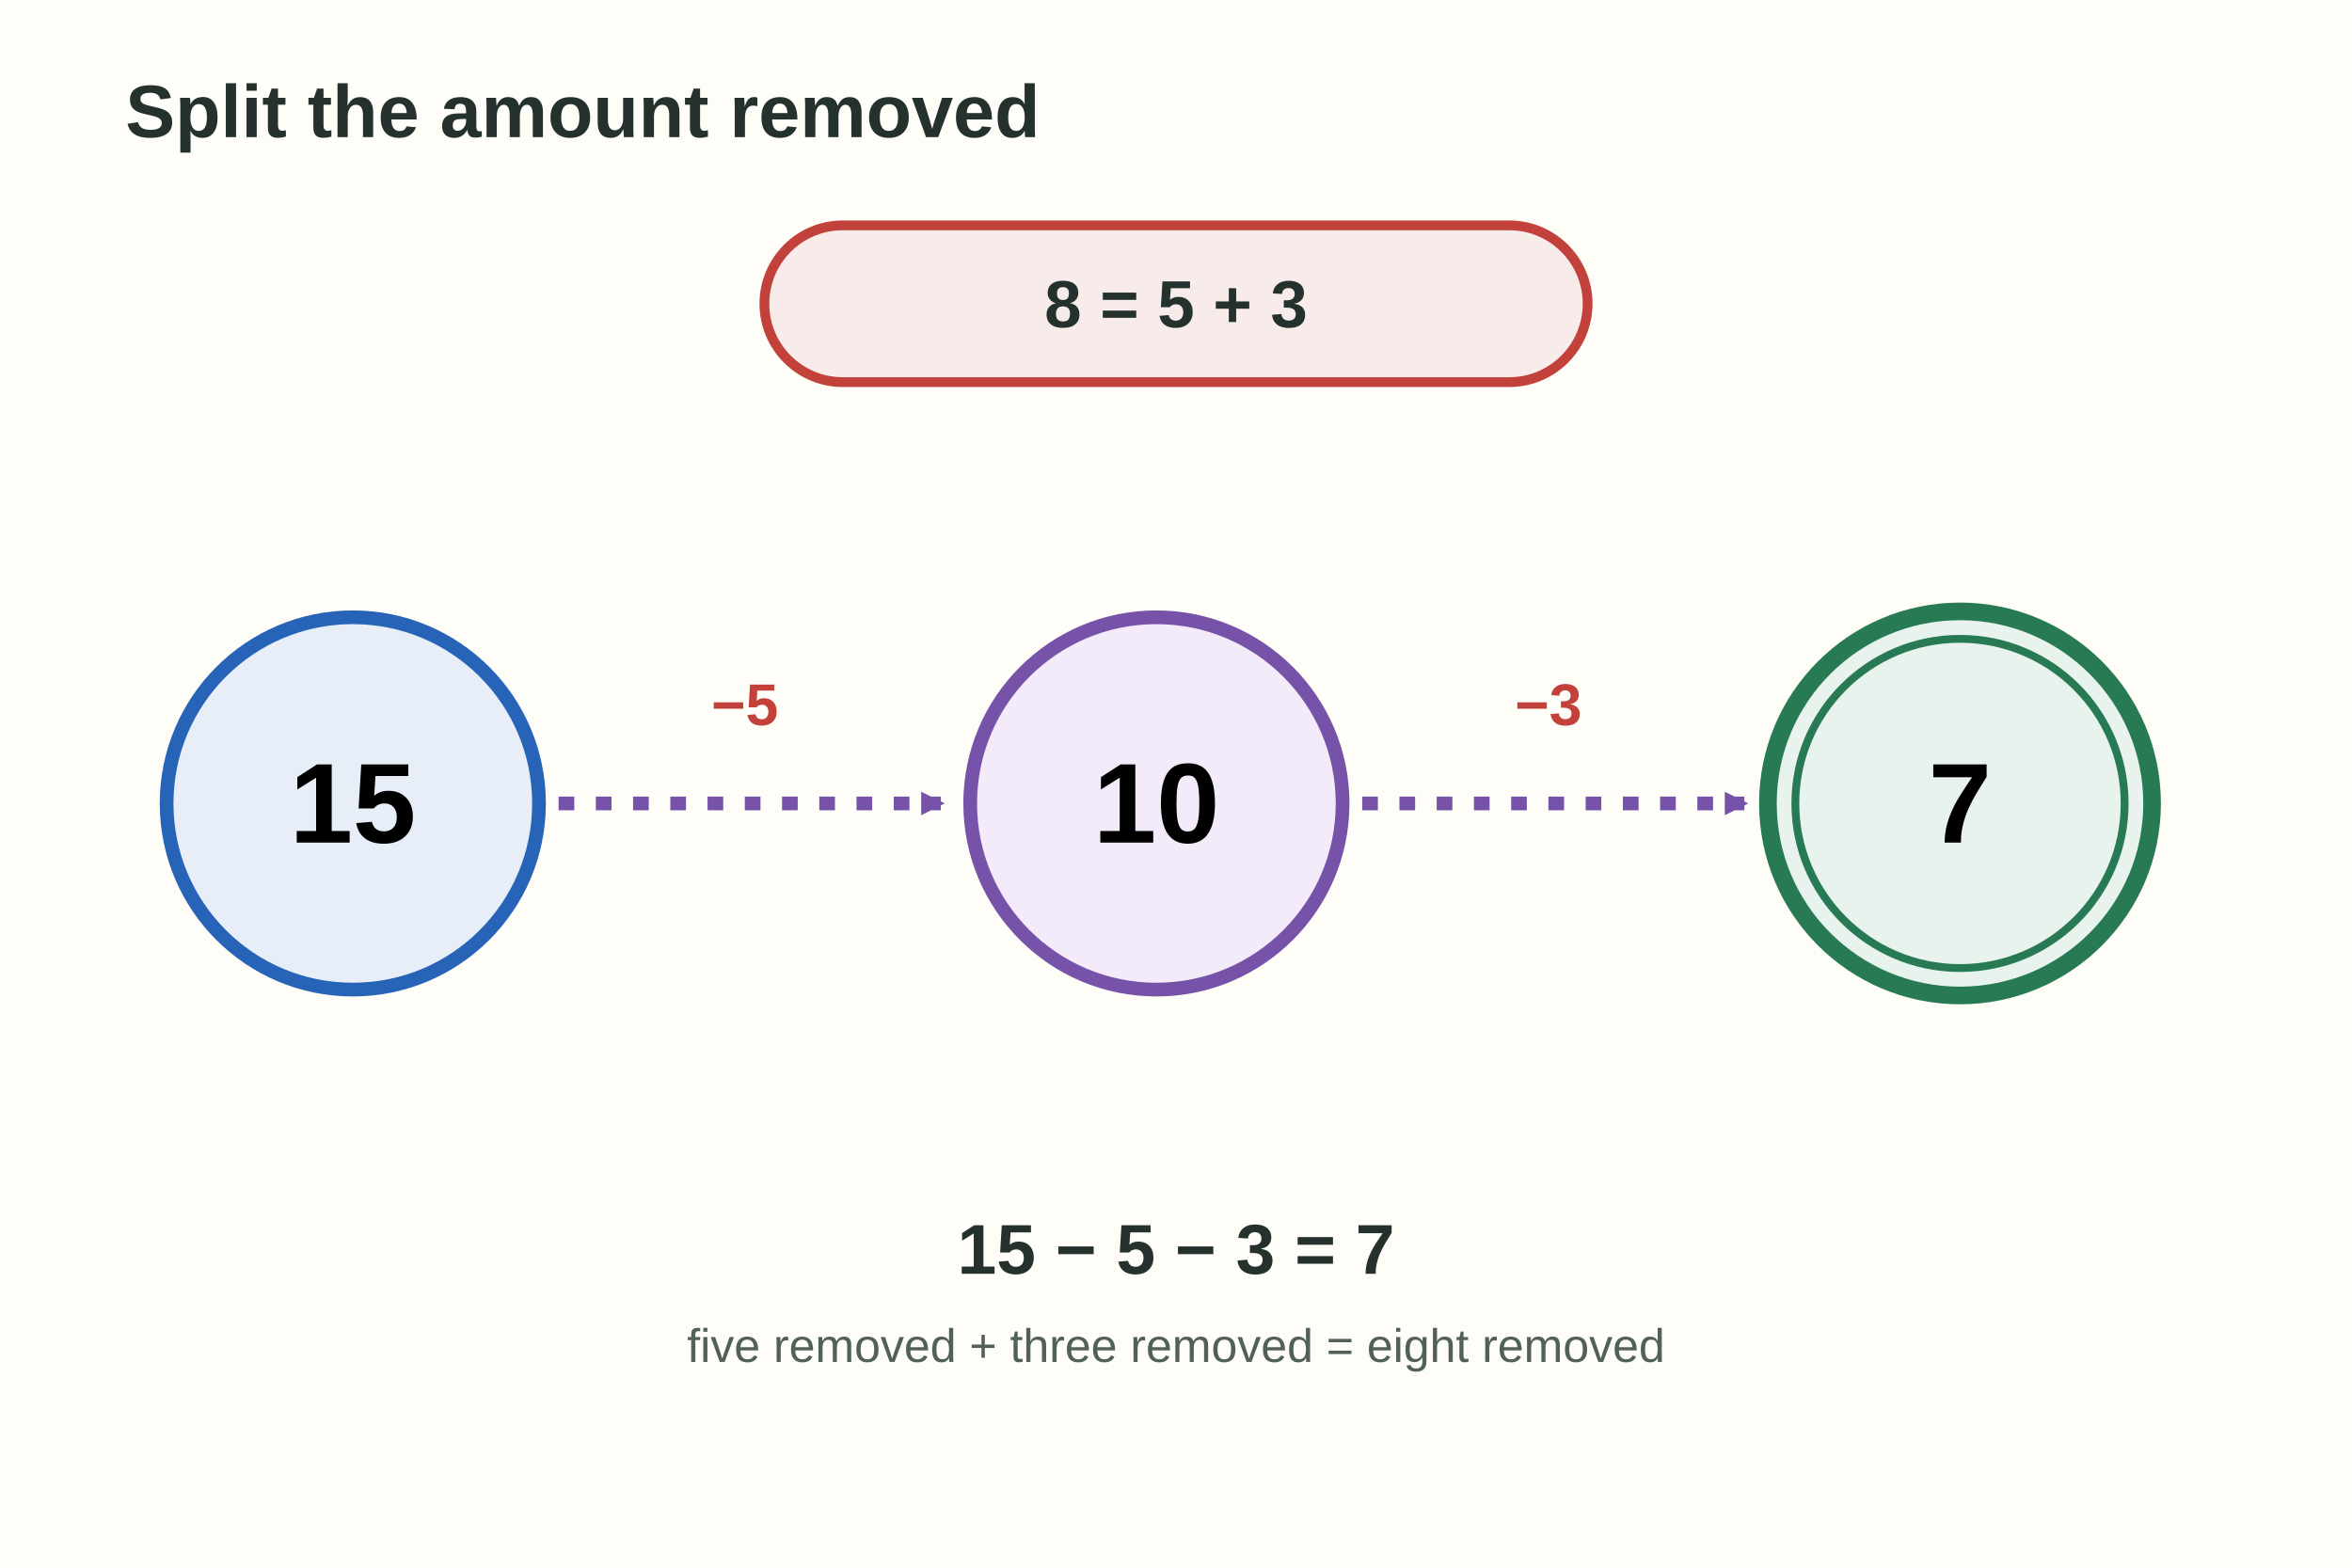
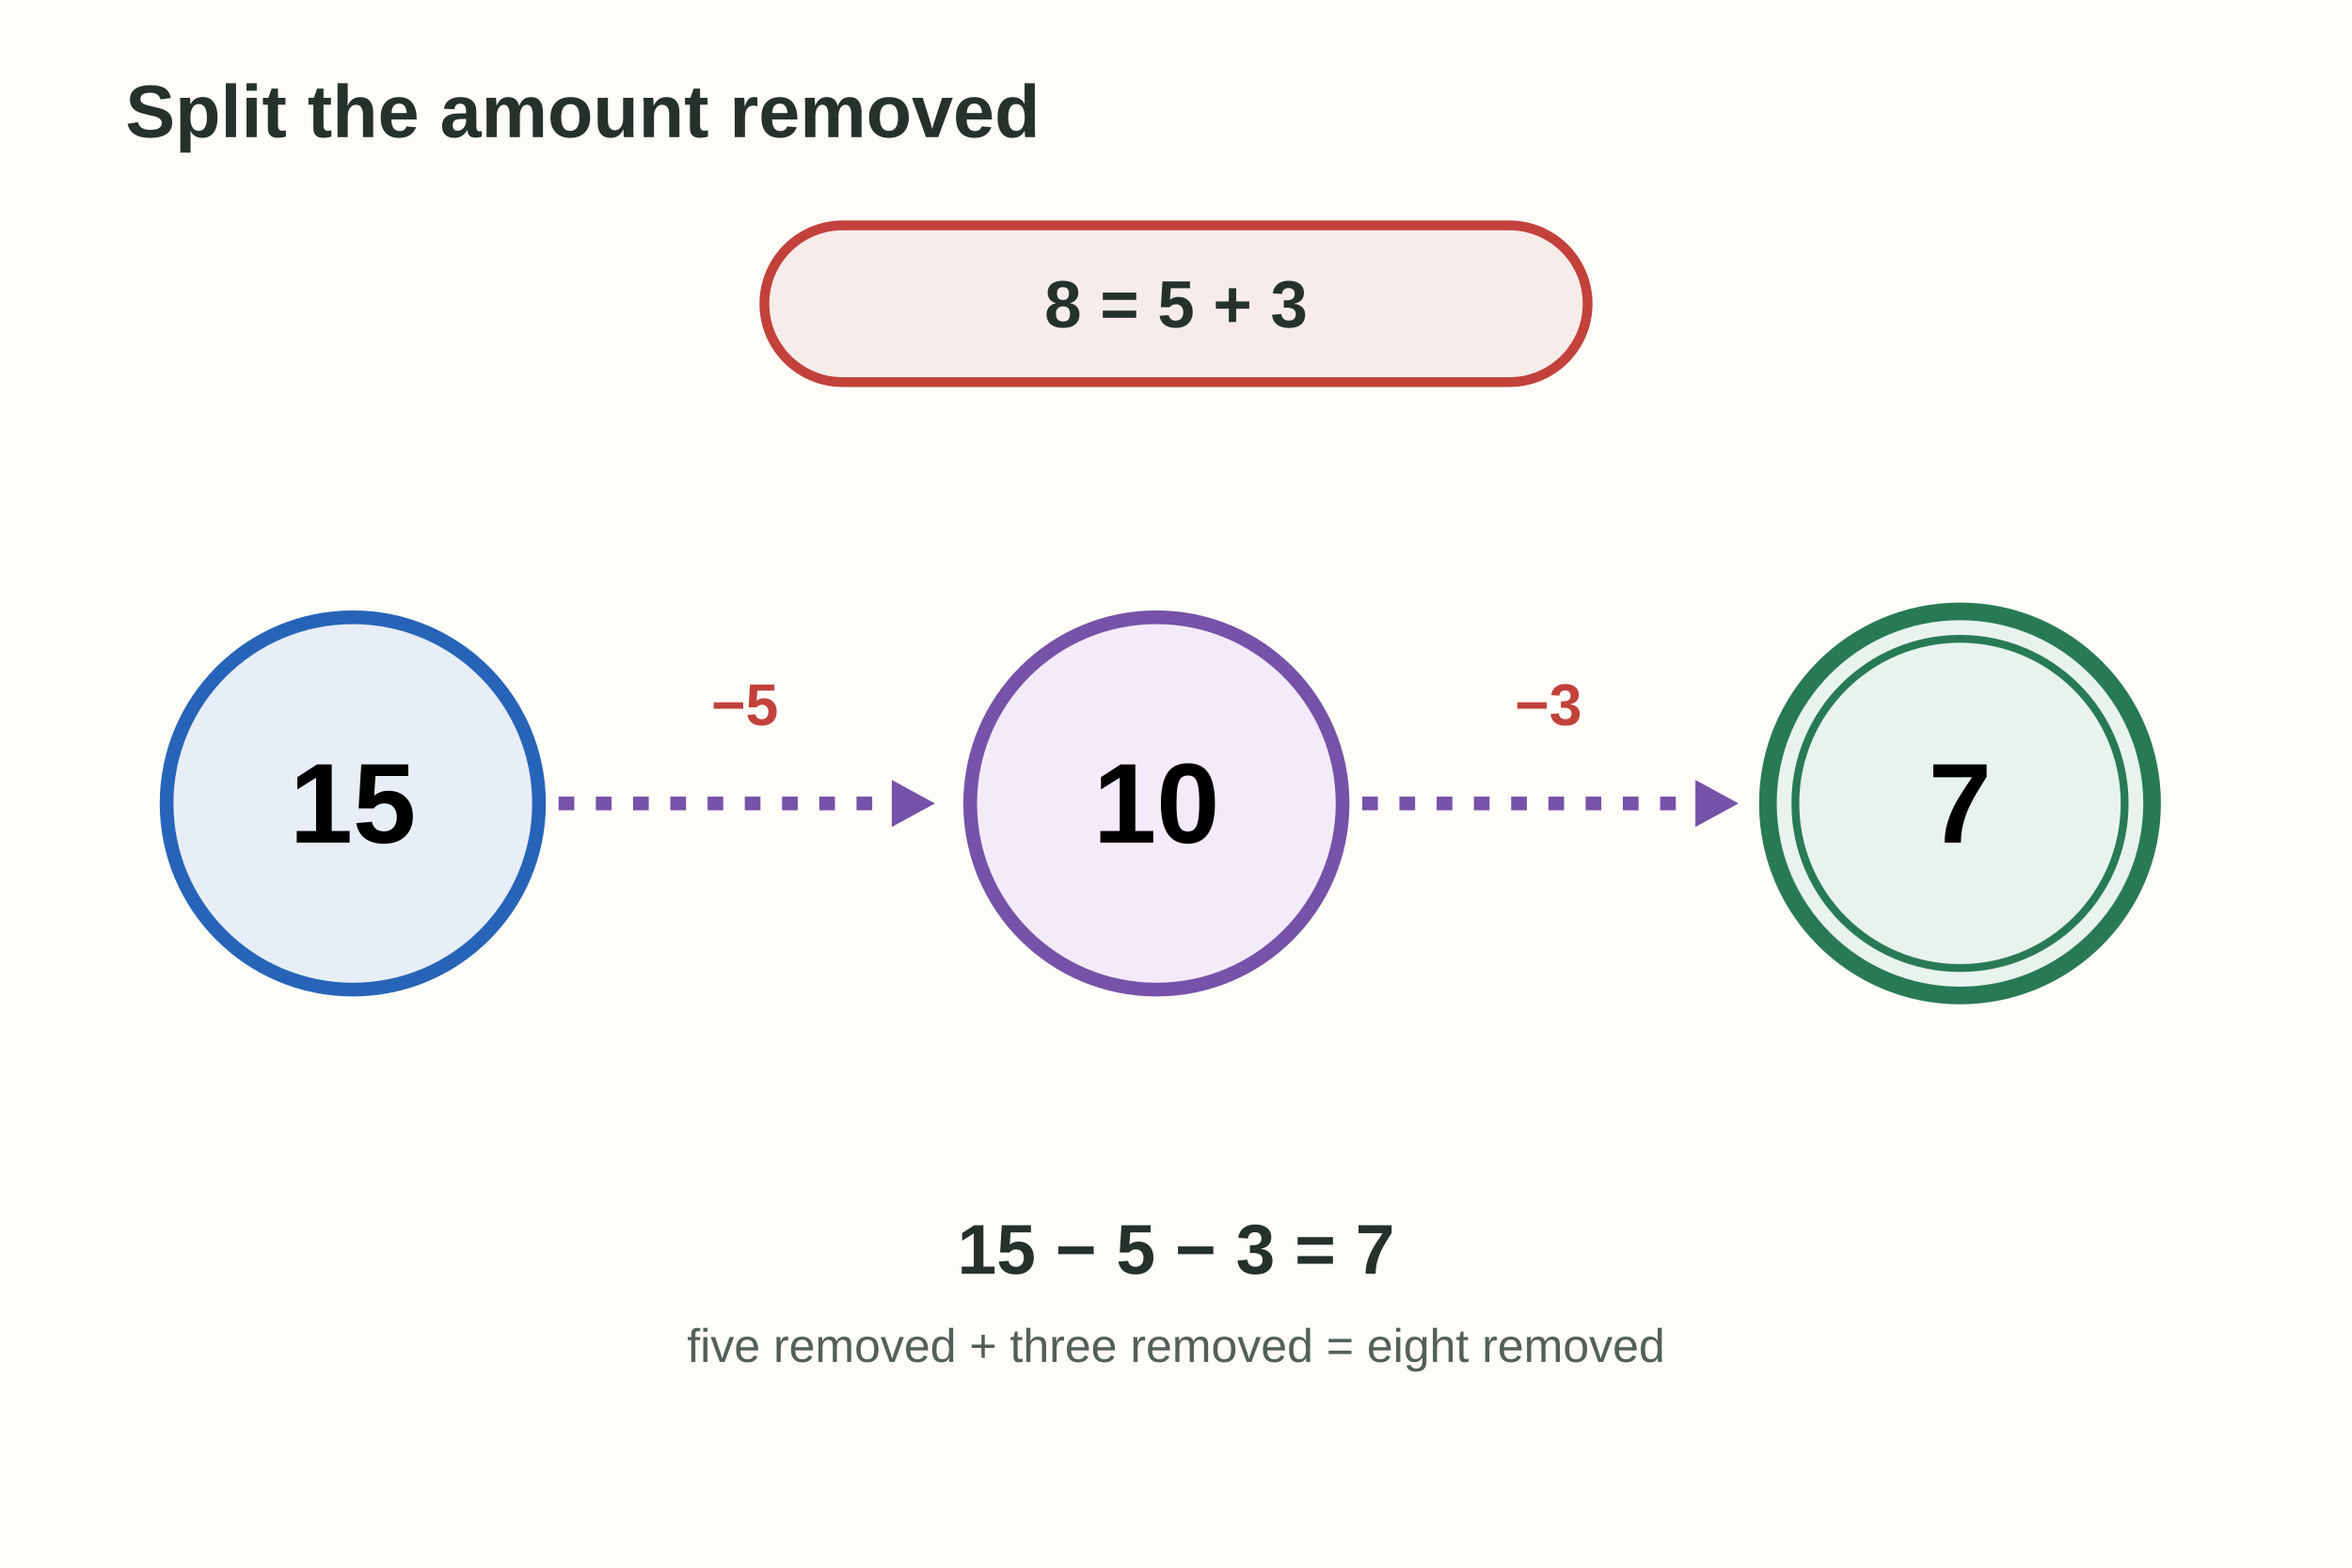
<svg xmlns="http://www.w3.org/2000/svg" data-qa-image-fixes="2026-09-08" width="1200" height="800" viewBox="0 0 1200 800" role="img" aria-labelledby="title desc" shape-rendering="geometricPrecision" text-rendering="optimizeLegibility">
  <defs>
-     <marker id="a" markerWidth="12" markerHeight="12" refX="10" refY="6" orient="auto" markerUnits="userSpaceOnUse" viewBox="0 0 12 12">
-       <path d="M0 0L12 6 0 12z" fill="#7652A8" />
-     </marker>
    <pattern id="h" width="12" height="12" patternUnits="userSpaceOnUse" patternTransform="rotate(45)">
      <line y2="12" stroke="#C2413B" stroke-width="4" />
    </pattern>
  </defs>
  <rect width="1200" height="800" fill="#FFFDF8" />
  <g font-family="Arial,sans-serif">
    <text x="64" y="70" font-size="38" font-weight="700" fill="#24312D">Split the amount removed</text>
    <rect x="390" y="115" width="420" height="80" rx="40" fill="#F7ECEA" stroke="#C2413B" stroke-width="5" />
    <text x="600" y="167" text-anchor="middle" font-size="34" font-weight="700" fill="#24312D">8 = 5 + 3</text>
    <g text-anchor="middle">
      <circle cx="180" cy="410" r="95" fill="#E7EEF8" stroke="#2764B8" stroke-width="7" />
      <text x="180" y="430" font-size="58" font-weight="700">15</text>
-       <path d="M285 410H480" stroke="#7652A8" stroke-width="7" stroke-dasharray="8 11" marker-end="url(#a)" />
+       <path d="M285 410H455" stroke="#7652A8" stroke-width="7" stroke-dasharray="8 11" />
+       <path d="M455 398l22 12-22 12z" fill="#7652A8" />
      <text x="380" y="370" font-size="30" font-weight="700" fill="#C2413B">−5</text>
      <circle cx="590" cy="410" r="95" fill="#F4EBFA" stroke="#7652A8" stroke-width="7" />
      <text x="590" y="430" font-size="58" font-weight="700">10</text>
-       <path d="M695 410H890" stroke="#7652A8" stroke-width="7" stroke-dasharray="8 11" marker-end="url(#a)" />
+       <path d="M695 410H865" stroke="#7652A8" stroke-width="7" stroke-dasharray="8 11" />
+       <path d="M865 398l22 12-22 12z" fill="#7652A8" />
      <text x="790" y="370" font-size="30" font-weight="700" fill="#C2413B">−3</text>
      <circle cx="1000" cy="410" r="98" fill="#E8F3ED" stroke="#287A55" stroke-width="9" />
      <circle cx="1000" cy="410" r="84" fill="none" stroke="#287A55" stroke-width="4" />
      <text x="1000" y="430" font-size="58" font-weight="700">7</text>
    </g>
    <text x="600" y="650" text-anchor="middle" font-size="36" font-weight="700" fill="#24312D">15 − 5 − 3 = 7</text>
    <text x="600" y="695" text-anchor="middle" font-size="24" fill="#52605A">five removed + three removed = eight removed</text>
  </g>
</svg>
